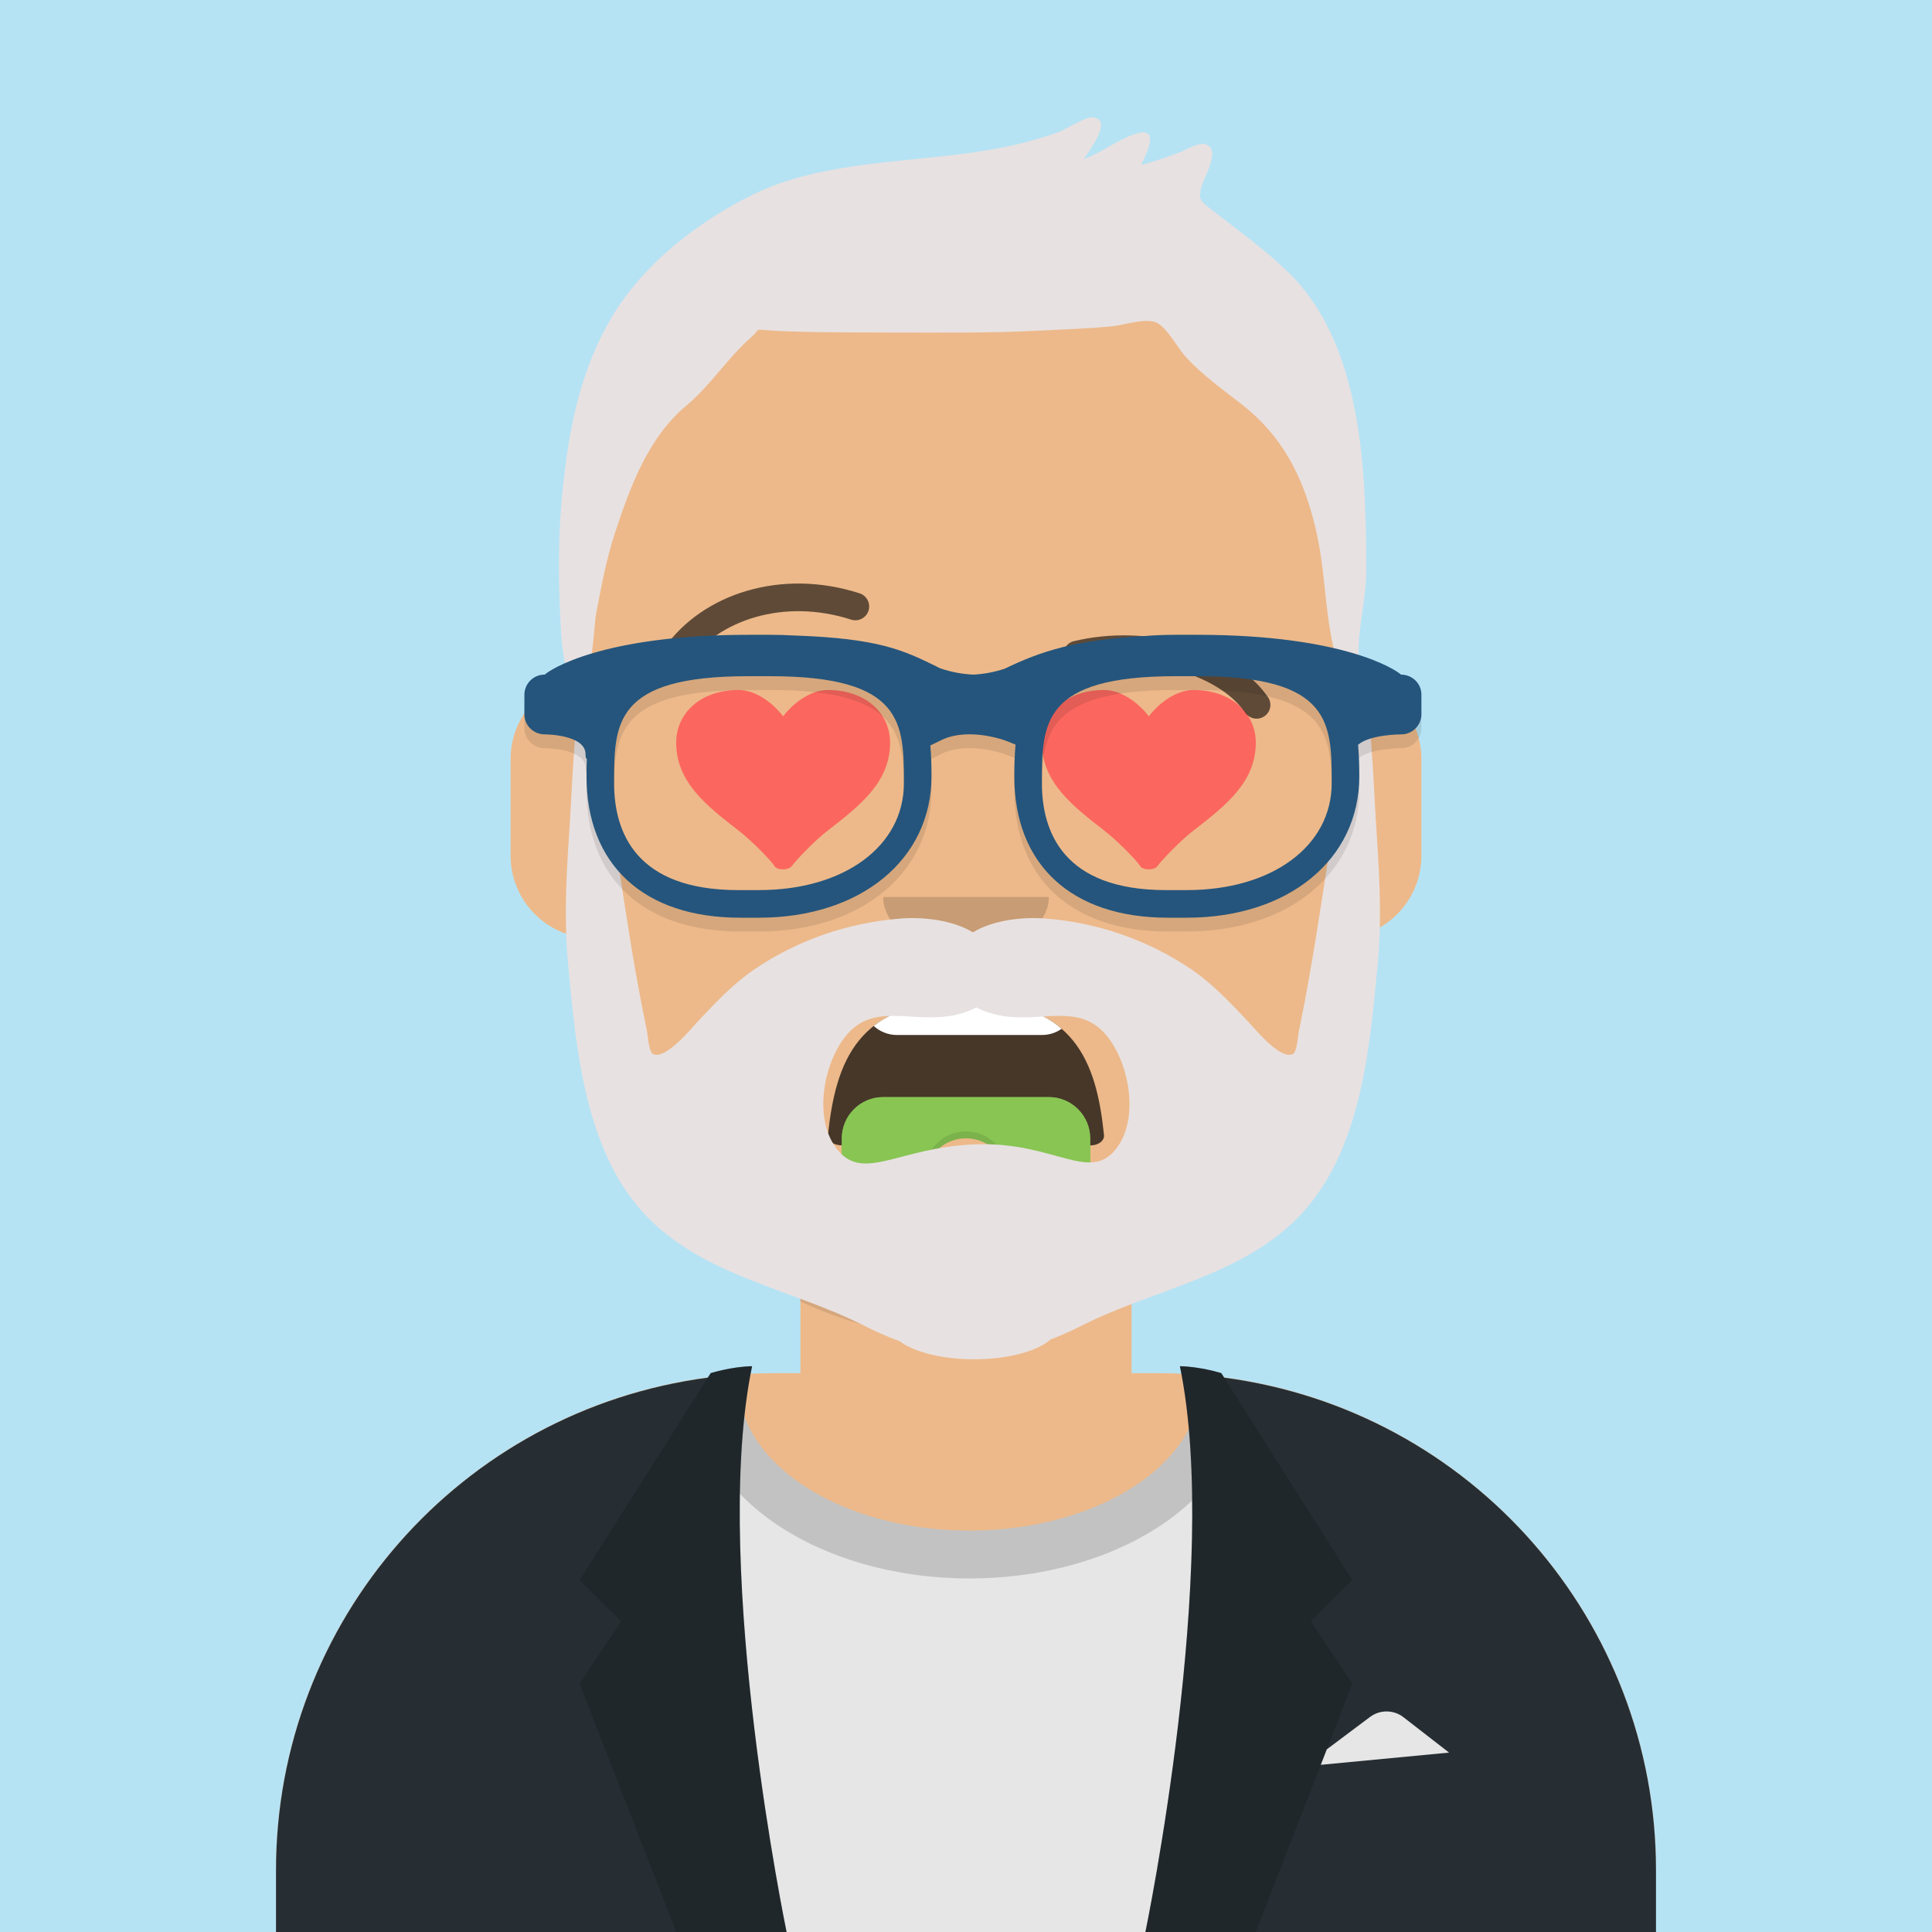
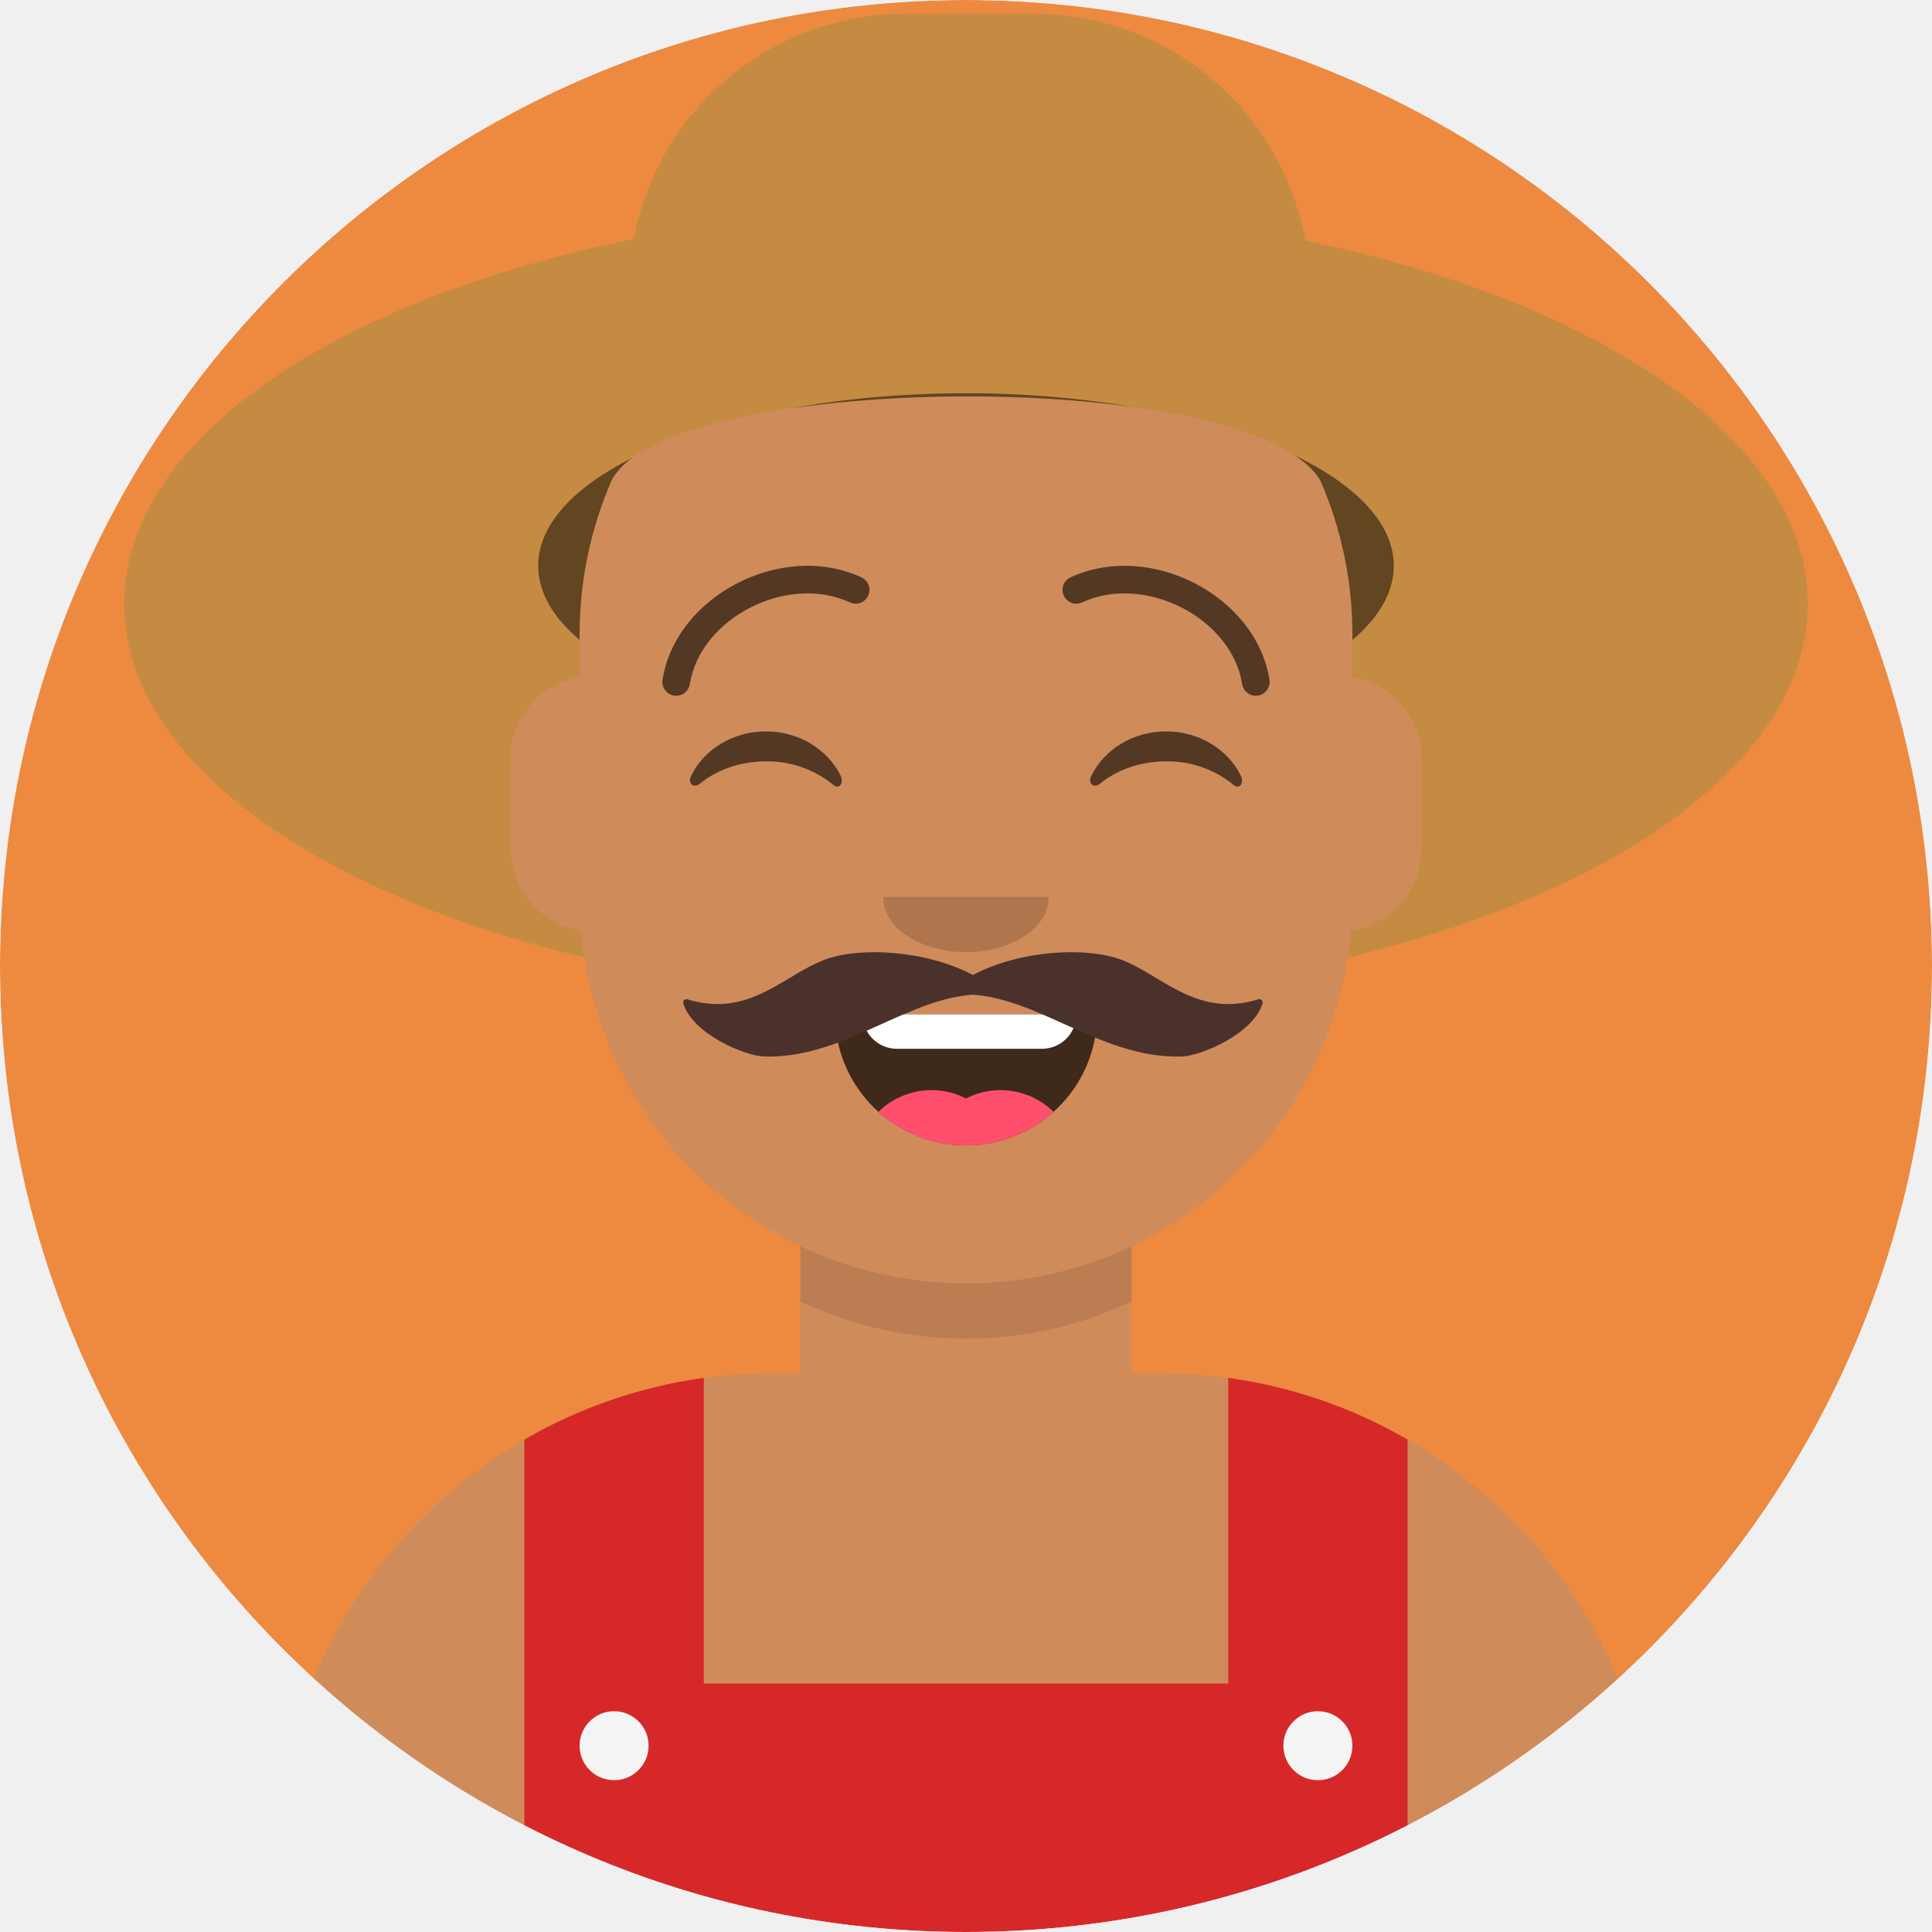
- <svg xmlns="http://www.w3.org/2000/svg" viewBox="0 0 280 280" fill="none" shape-rendering="auto">
-   <mask id="viewboxMask">
-     <rect width="280" height="280" rx="0" ry="0" x="0" y="0" fill="#fff" />
-   </mask>
-   <g mask="url(#viewboxMask)">
-     <rect fill="#b6e3f4" width="280" height="280" x="0" y="0" />
-     <g transform="translate(8)">
-       <path d="M132 36a56 56 0 0 0-56 56v6.17A12 12 0 0 0 66 110v14a12 12 0 0 0 10.3 11.88 56.04 56.04 0 0 0 31.7 44.73v18.4h-4a72 72 0 0 0-72 72v9h200v-9a72 72 0 0 0-72-72h-4v-18.39a56.04 56.04 0 0 0 31.7-44.73A12 12 0 0 0 198 124v-14a12 12 0 0 0-10-11.83V92a56 56 0 0 0-56-56Z" fill="#edb98a" />
-       <path d="M108 180.61v8a55.79 55.79 0 0 0 24 5.39c8.59 0 16.73-1.93 24-5.39v-8a55.79 55.79 0 0 1-24 5.39 55.79 55.79 0 0 1-24-5.39Z" fill="#000" fill-opacity=".1" />
-       <g transform="translate(0 170)">
-         <path d="M132.5 51.83c18.5 0 33.5-9.62 33.5-21.48 0-.36-.01-.7-.04-1.06A72 72 0 0 1 232 101.04V110H32v-8.95a72 72 0 0 1 67.05-71.83c-.03.37-.05.75-.05 1.13 0 11.86 15 21.48 33.5 21.48Z" fill="#E6E6E6" />
-         <path d="M132.5 58.76c21.89 0 39.63-12.05 39.63-26.91 0-.6-.02-1.2-.08-1.8-2-.33-4.03-.59-6.1-.76.04.35.05.7.05 1.06 0 11.86-15 21.48-33.5 21.48S99 42.2 99 30.35c0-.38.02-.76.05-1.13-2.06.14-4.08.36-6.08.67-.07.65-.1 1.3-.1 1.96 0 14.86 17.74 26.91 39.63 26.91Z" fill="#000" fill-opacity=".16" />
-         <path d="M100.78 29.12 101 28c-2.96.05-6 1-6 1l-.42.66A72.01 72.01 0 0 0 32 101.06V110h74s-10.7-51.56-5.24-80.8l.02-.08ZM158 110s11-53 5-82c2.96.05 6 1 6 1l.42.66a72.01 72.01 0 0 1 62.58 71.4V110h-74Z" fill="#262e33" />
-         <path d="M101 28c-6 29 5 82 5 82H90L76 74l6-9-6-6 19-30s3.04-.95 6-1ZM163 28c6 29-5 82-5 82h16l14-36-6-9 6-6-19-30s-3.04-.95-6-1Z" fill-rule="evenodd" clip-rule="evenodd" fill="#000" fill-opacity=".15" />
-         <path d="m183.42 85.77.87-2.24 6.27-4.7a4 4 0 0 1 4.85.05l6.6 5.12-18.59 1.77Z" fill="#E6E6E6" />
-       </g>
-       <g transform="translate(78 134)">
-         <path fill-rule="evenodd" clip-rule="evenodd" d="M34 30.4C35.14 19.9 38.24 11 54 11c15.76 0 18.92 8.96 20 19.5.08.84-.83 1.5-1.96 1.5-6.69 0-9.37-1.5-18.05-1.5-8.7 0-13.24 1.5-17.9 1.5-1.15 0-2.2-.55-2.1-1.6Z" fill="#000" fill-opacity=".7" />
-         <path d="M67.86 15.1c-.8.57-1.8.9-2.86.9H44c-1.3 0-2.49-.5-3.38-1.31C43.56 12.38 47.8 11 54 11c6.54 0 10.9 1.54 13.86 4.1Z" fill="#fff" />
-         <path d="M42 25a6 6 0 0 0-6 6v7a6 6 0 0 0 12 0v-2h.08a6 6 0 0 1 11.84 0H60a6 6 0 0 0 12 0v-5a6 6 0 0 0-6-6H42Z" fill="#7BB24B" />
-         <path d="M72 31a6 6 0 0 0-6-6H42a6 6 0 0 0-6 6v6a6 6 0 0 0 12 0v-2h.08a6 6 0 0 1 11.84 0H60a6 6 0 0 0 12 0v-4Z" fill="#88C553" />
-       </g>
-       <g transform="translate(104 122)">
-         <path fill-rule="evenodd" clip-rule="evenodd" d="M16 8c0 4.42 5.37 8 12 8s12-3.58 12-8" fill="#000" fill-opacity=".16" />
-       </g>
-       <g transform="translate(76 90)">
-         <path d="M35.96 10c-2.55 0-5.08 1.98-6.46 3.82-1.39-1.84-3.9-3.82-6.46-3.82-5.49 0-9.04 3.33-9.04 7.64 0 5.73 4.41 9.13 9.04 12.74 1.66 1.23 4.78 4.4 5.17 5.1.38.68 2.1.7 2.58 0 .48-.73 3.51-3.87 5.17-5.1 4.63-3.6 9.04-7 9.04-12.74 0-4.3-3.55-7.64-9.04-7.64ZM88.96 10c-2.55 0-5.08 1.98-6.46 3.82-1.39-1.84-3.9-3.82-6.46-3.82-5.49 0-9.04 3.33-9.04 7.64 0 5.73 4.41 9.13 9.04 12.74 1.65 1.23 4.78 4.4 5.17 5.1.38.68 2.1.7 2.58 0 .48-.73 3.51-3.87 5.17-5.1 4.63-3.6 9.04-7 9.04-12.74 0-4.3-3.55-7.64-9.04-7.64Z" fill="#FF5353" fill-opacity=".8" />
-       </g>
-       <g transform="translate(76 82)">
-         <path d="M15.6 14.16c4.49-6.32 14-9.5 23.75-6.36a2 2 0 1 0 1.23-3.81c-11.41-3.68-22.74.1-28.25 7.85a2 2 0 1 0 3.26 2.32ZM96.38 21.16c-3.92-5.51-14.65-8.6-23.9-6.33a2 2 0 0 1-.95-3.88c10.74-2.64 23.17.94 28.1 7.9a2 2 0 1 1-3.25 2.3Z" fill="#000" fill-opacity=".6" />
-       </g>
-       <g transform="translate(-1)">
-         <path fill-rule="evenodd" clip-rule="evenodd" d="M180.15 39.92c-2.76-2.82-5.96-5.21-9.08-7.61-.69-.53-1.39-1.05-2.06-1.6-.15-.12-1.72-1.24-1.9-1.66-.45-.99-.19-.22-.12-1.4.08-1.5 3.13-5.73.85-6.7-1-.43-2.8.7-3.75 1.08a59.56 59.56 0 0 1-5.73 1.9c.93-1.85 2.7-5.57-.63-4.58-2.6.78-5.03 2.77-7.64 3.7.86-1.4 4.32-5.8 1.2-6.05-.98-.07-3.8 1.75-4.86 2.14a55.81 55.81 0 0 1-9.63 2.51c-11.2 2.02-24.3 1.45-34.65 6.54-8 3.93-15.88 10.03-20.5 17.8-4.44 7.48-6.1 15.67-7.03 24.25-.69 6.3-.74 12.8-.42 19.12.1 2.07.34 11.61 3.34 8.72 1.5-1.44 1.49-7.25 1.87-9.22.75-3.91 1.47-7.85 2.72-11.64 2.2-6.68 4.81-13.8 10.3-18.4 3.53-2.94 6.01-6.93 9.39-9.9 1.51-1.35.36-1.2 2.8-1.03 1.63.12 3.28.16 4.92.2 3.8.1 7.6.08 11.4.1 7.64 0 15.25.12 22.89-.28 3.4-.18 6.8-.28 10.18-.6 1.9-.17 5.25-1.38 6.8-.45 1.43.84 2.91 3.61 3.94 4.75 2.41 2.67 5.3 4.72 8.12 6.92 5.9 4.57 8.87 10.33 10.66 17.48 1.79 7.13 1.29 13.75 3.5 20.76.38 1.24 1.4 3.36 2.67 1.46.24-.36.18-2.3.18-3.42 0-4.52 1.14-7.91 1.13-12.46-.06-13.83-.5-31.87-10.85-42.44Z" fill="#e8e1e1" />
-       </g>
-       <g transform="translate(49 72)">
-         <path fill-rule="evenodd" clip-rule="evenodd" d="M84.5 93.84c-11.5.38-16.64 5.88-20.5.29-2.91-4.2-1.7-11.26 1.01-15.23 3.86-5.65 9.1-2.92 14.95-3.56 1.6-.18 3.2-.62 4.54-1.34 1.36.72 2.95 1.16 4.55 1.34 5.85.64 11.09-2.09 14.94 3.56 2.72 3.97 3.93 11.03 1.03 15.23-3.87 5.6-9-.67-20.52-.29ZM140.4 26c-3.43 14.07-5 28.43-7.5 42.67-.5 2.97-1.07 5.93-1.68 8.88-.12.62-.25 2.92-.86 3.21-1.85.89-5.62-3.81-6.63-4.87-2.53-2.67-5.05-5.36-8.13-7.45a43.7 43.7 0 0 0-21.13-7.32c-3.18-.25-7.47.18-10.47 2-3-1.82-7.3-2.25-10.47-2-7.6.6-14.9 3.1-21.13 7.32-3.09 2.09-5.6 4.78-8.13 7.45-1 1.06-4.78 5.76-6.63 4.87-.61-.29-.74-2.6-.86-3.21-.6-2.95-1.17-5.91-1.7-8.88-2.47-14.24-4.05-28.6-7.47-42.67-1 0-1.87 18.75-1.98 20.5-.46 7.09-.98 14.03-.3 21.13 1.16 12.24 2.37 27.6 11.7 36.96 8.44 8.45 20.68 10.22 31.24 15.55 1.36.69 3.16 1.54 5.1 2.23 2.06 1.56 6.12 2.63 10.8 2.63 4.91 0 9.15-1.17 11.08-2.86 1.7-.65 3.27-1.39 4.48-2 10.56-5.33 22.8-7.1 31.24-15.55 9.33-9.36 10.54-24.72 11.7-36.96.68-7.1.16-14.04-.3-21.14-.1-1.74-.98-20.5-1.98-20.5Z" fill="#e8e1e1" />
-       </g>
-       <g transform="translate(62 42)">
-         <g fill-rule="evenodd" clip-rule="evenodd">
-           <path d="M38.5 52c-21.3 0-28.85 5.1-29.55 5.77A2.92 2.92 0 0 0 6 60.66v2.88c0 1.6 1.32 2.89 2.95 2.89 0 0 5.91 0 5.91 2.88 0 .44.07.65.19.68-.04.82-.05 1.66-.05 2.5C15 85.34 23.31 93 37.24 93H40c14.72 0 25-8.43 25-20.5 0-1.5-.04-3-.17-4.46l1.58-.77c.58-.29 1.21-.5 1.9-.64 1.85-.38 3.95-.22 5.99.28.73.18 1.26.35 1.5.45l1.38.55c-.14 1.5-.18 3.04-.18 4.6C77 85.34 85.31 93 99.24 93H102c14.72 0 25-8.43 25-20.5 0-1.54-.04-3.07-.18-4.56 1.74-1.51 6.22-1.51 6.22-1.51a2.92 2.92 0 0 0 2.96-2.89v-2.88c0-1.6-1.32-2.89-2.96-2.89-.69-.67-8.25-5.77-29.54-5.77H100.53c-1.8 0-3.44.07-4.97.2-9.54.54-14.68 2.15-19.92 4.7a17 17 0 0 1-4.56.87 17.01 17.01 0 0 1-4.81-.91l-.42-.2v-.01c-4.94-2.42-8.43-4.13-20.78-4.55a61.2 61.2 0 0 0-3.6-.1H38.5ZM19 73.5C19 64.84 19 58 38.39 58h3.22C61 58 61 64.84 61 73.5 61 82.63 52.36 89 40 89h-3.03C22.12 89 19 80.57 19 73.5Zm62 0c0-8.66 0-15.5 19.39-15.5h3.22C123 58 123 64.84 123 73.5c0 9.13-8.64 15.5-21 15.5h-3.03C84.12 89 81 80.57 81 73.5Z" fill="#000" fill-opacity=".1" />
-           <path d="M38.5 50c-21.3 0-28.85 5.1-29.55 5.77A2.92 2.92 0 0 0 6 58.66v2.88c0 1.6 1.32 2.89 2.95 2.89 0 0 5.91 0 5.91 2.88 0 .44.07.65.19.68-.04.82-.05 1.66-.05 2.5C15 83.34 23.31 91 37.24 91H40c14.72 0 25-8.43 25-20.5 0-1.5-.04-3-.17-4.46l1.58-.77c.58-.29 1.21-.5 1.9-.64 1.85-.38 3.95-.22 5.99.28.73.18 1.26.35 1.5.45l1.38.55c-.14 1.5-.18 3.04-.18 4.6C77 83.34 85.31 91 99.24 91H102c14.72 0 25-8.43 25-20.5 0-1.54-.04-3.07-.18-4.56 1.74-1.51 6.22-1.51 6.22-1.51a2.92 2.92 0 0 0 2.96-2.89v-2.88c0-1.6-1.32-2.89-2.96-2.89-.69-.67-8.25-5.77-29.54-5.77H100.53c-1.8 0-3.44.07-4.97.2-9.54.54-14.68 2.15-19.92 4.7a17 17 0 0 1-4.56.87 17.01 17.01 0 0 1-4.81-.91l-.42-.2v-.01c-4.94-2.42-8.43-4.13-20.78-4.55a61.2 61.2 0 0 0-3.6-.1H38.5ZM19 71.5C19 62.84 19 56 38.39 56h3.22C61 56 61 62.84 61 71.5 61 80.63 52.36 87 40 87h-3.03C22.12 87 19 78.57 19 71.5Zm62 0c0-8.66 0-15.5 19.39-15.5h3.22C123 56 123 62.84 123 71.5c0 9.13-8.64 15.5-21 15.5h-3.03C84.12 87 81 78.57 81 71.5Z" fill="#25557c" />
+ <svg xmlns="http://www.w3.org/2000/svg" viewBox="0 0 512 512" width="512" height="512">
+   <defs>
+     <clipPath id="fc">
+       <circle cx="256" cy="256" r="256" />
+     </clipPath>
+   </defs>
+   <g clip-path="url(#fc)">
+     <svg viewBox="0 0 280 280" width="512" height="512" preserveAspectRatio="xMidYMid meet">
+       <mask id="viewboxMask">
+         <rect width="280" height="280" rx="0" ry="0" x="0" y="0" fill="#fff" />
+       </mask>
+       <g mask="url(#viewboxMask)">
+         <rect fill="#ED8A40" width="280" height="280" x="0" y="0" />
+         <g transform="translate(8)">
+           <path d="M132 36a56 56 0 0 0-56 56v6.17A12 12 0 0 0 66 110v14a12 12 0 0 0 10.3 11.88 56.04 56.04 0 0 0 31.7 44.73v18.4h-4a72 72 0 0 0-72 72v9h200v-9a72 72 0 0 0-72-72h-4v-18.39a56.04 56.04 0 0 0 31.7-44.73A12 12 0 0 0 198 124v-14a12 12 0 0 0-10-11.83V92a56 56 0 0 0-56-56Z" fill="#d08b5b" />
+           <path d="M108 180.61v8a55.79 55.79 0 0 0 24 5.39c8.59 0 16.73-1.93 24-5.39v-8a55.79 55.79 0 0 1-24 5.39 55.79 55.79 0 0 1-24-5.39Z" fill="#000" fill-opacity=".1" />
+           <g transform="translate(0 170)">
+             <path d="M196 38.63V110H68V38.63a71.52 71.52 0 0 1 26-8.94v44.3h76V29.69a71.52 71.52 0 0 1 26 8.94Z" fill="#D62828" />
+             <path d="M86 83a5 5 0 1 1-10 0 5 5 0 0 1 10 0ZM188 83a5 5 0 1 1-10 0 5 5 0 0 1 10 0Z" fill="#F4F4F4" />
+           </g>
+           <g transform="translate(78 134)">
+             <path fill-rule="evenodd" clip-rule="evenodd" d="M35.12 15.13a19 19 0 0 0 37.77-.09c.08-.77-.77-2.04-1.85-2.04H37.1C36 13 35 14.18 35.12 15.13Z" fill="#000" fill-opacity=".7" />
+             <path d="M70 13H39a5 5 0 0 0 5 5h21a5 5 0 0 0 5-5Z" fill="#fff" />
+             <path d="M66.7 27.14A10.96 10.96 0 0 0 54 25.2a10.95 10.95 0 0 0-12.7 1.94A18.93 18.93 0 0 0 54 32c4.88 0 9.33-1.84 12.7-4.86Z" fill="#FF4F6D" />
+           </g>
+           <g transform="translate(104 122)">
+             <path fill-rule="evenodd" clip-rule="evenodd" d="M16 8c0 4.42 5.37 8 12 8s12-3.58 12-8" fill="#000" fill-opacity=".16" />
+           </g>
+           <g transform="translate(76 90)">
+             <path d="M16.16 22.45c1.85-3.8 6-6.45 10.84-6.45 4.81 0 8.96 2.63 10.82 6.4.55 1.13-.24 2.05-1.03 1.37a15.05 15.05 0 0 0-9.8-3.43c-3.73 0-7.12 1.24-9.55 3.23-.9.73-1.82-.01-1.28-1.12ZM74.16 22.45c1.85-3.8 6-6.45 10.84-6.45 4.81 0 8.96 2.63 10.82 6.4.55 1.13-.24 2.05-1.03 1.37a15.05 15.05 0 0 0-9.8-3.43c-3.74 0-7.13 1.24-9.56 3.23-.9.73-1.82-.01-1.28-1.12Z" fill-rule="evenodd" clip-rule="evenodd" fill="#000" fill-opacity=".6" />
+           </g>
+           <g transform="translate(76 82)">
+             <path d="M15.98 17.13C17.48 7.6 30.06 1.1 39.16 5.3a2 2 0 1 0 1.68-3.63c-11.5-5.3-26.9 2.66-28.82 14.84a2 2 0 0 0 3.96.63ZM96.02 17.13C94.52 7.6 81.94 1.1 72.84 5.3a2 2 0 1 1-1.68-3.63c11.5-5.3 26.9 2.66 28.82 14.84a2 2 0 0 1-3.96.63Z" fill="#000" fill-opacity=".6" />
+           </g>
+           <g transform="translate(-1)">
+             <path d="M188.32 138.76C227.9 129.26 255 109.87 255 87.5c0-23.5-29.92-43.72-72.8-52.63l-.31-1.43A40 40 0 0 0 142.82 2h-18.64a40 40 0 0 0-39.07 31.44l-.27 1.21C41.41 43.45 11 63.8 11 87.5c0 22.37 27.1 41.76 66.68 51.26-.2-1.28-.36-2.58-.47-3.9A12 12 0 0 1 67 123v-13a12 12 0 0 1 10-11.83V92c0-8 1.68-15.62 4.7-22.51 8.61-15.69 92.73-16.49 102.66.16A55.82 55.82 0 0 1 189 92v6.17A12 12 0 0 1 199 110v13a12 12 0 0 1-10.2 11.87 56.06 56.06 0 0 1-.48 3.9Z" fill="#C58B43" />
+             <path d="M189 92.74c3.85-3.25 6-6.9 6-10.74 0-6.08-5.38-11.65-14.32-15.98 1.64 1.1 2.9 2.3 3.68 3.63A55.82 55.82 0 0 1 189 92v.74ZM157.26 58.99a144.36 144.36 0 0 0-24.26-2c-8.98 0-17.52.78-25.22 2.17 15.16-2.2 34.11-2.3 49.48-.17ZM84.69 66.33C76.12 70.62 71 76.07 71 82c0 3.85 2.15 7.49 6 10.74V92c0-8 1.68-15.62 4.7-22.51a9.94 9.94 0 0 1 2.99-3.16Z" fill="#000" fill-opacity=".5" />
+           </g>
+           <g transform="translate(49 72)">
+             <path d="M57.55 69.68a31.8 31.8 0 0 1 4.84-2.55C67.58 65.15 77.2 65.71 84 69.3c6.8-3.59 16.42-4.15 21.61-2.17 1.64.63 3.22 1.57 4.84 2.55 4.13 2.47 8.55 5.12 14.91 3.15.37-.12.73.22.62.58-1.37 4.5-9 7.6-11.6 7.7-6.2.24-11.75-2.26-17.13-4.69-4.44-2-8.77-3.96-13.25-4.26-4.48.3-8.8 2.26-13.25 4.26-5.38 2.43-10.92 4.93-17.13 4.69-2.6-.1-10.23-3.2-11.6-7.7-.11-.36.25-.7.62-.58 6.36 1.97 10.78-.68 14.9-3.15Z" fill="#4a312c" />
+           </g>
+           <g transform="translate(62 42)" />
        </g>
      </g>
-     </g>
+     </svg>
  </g>
</svg>
